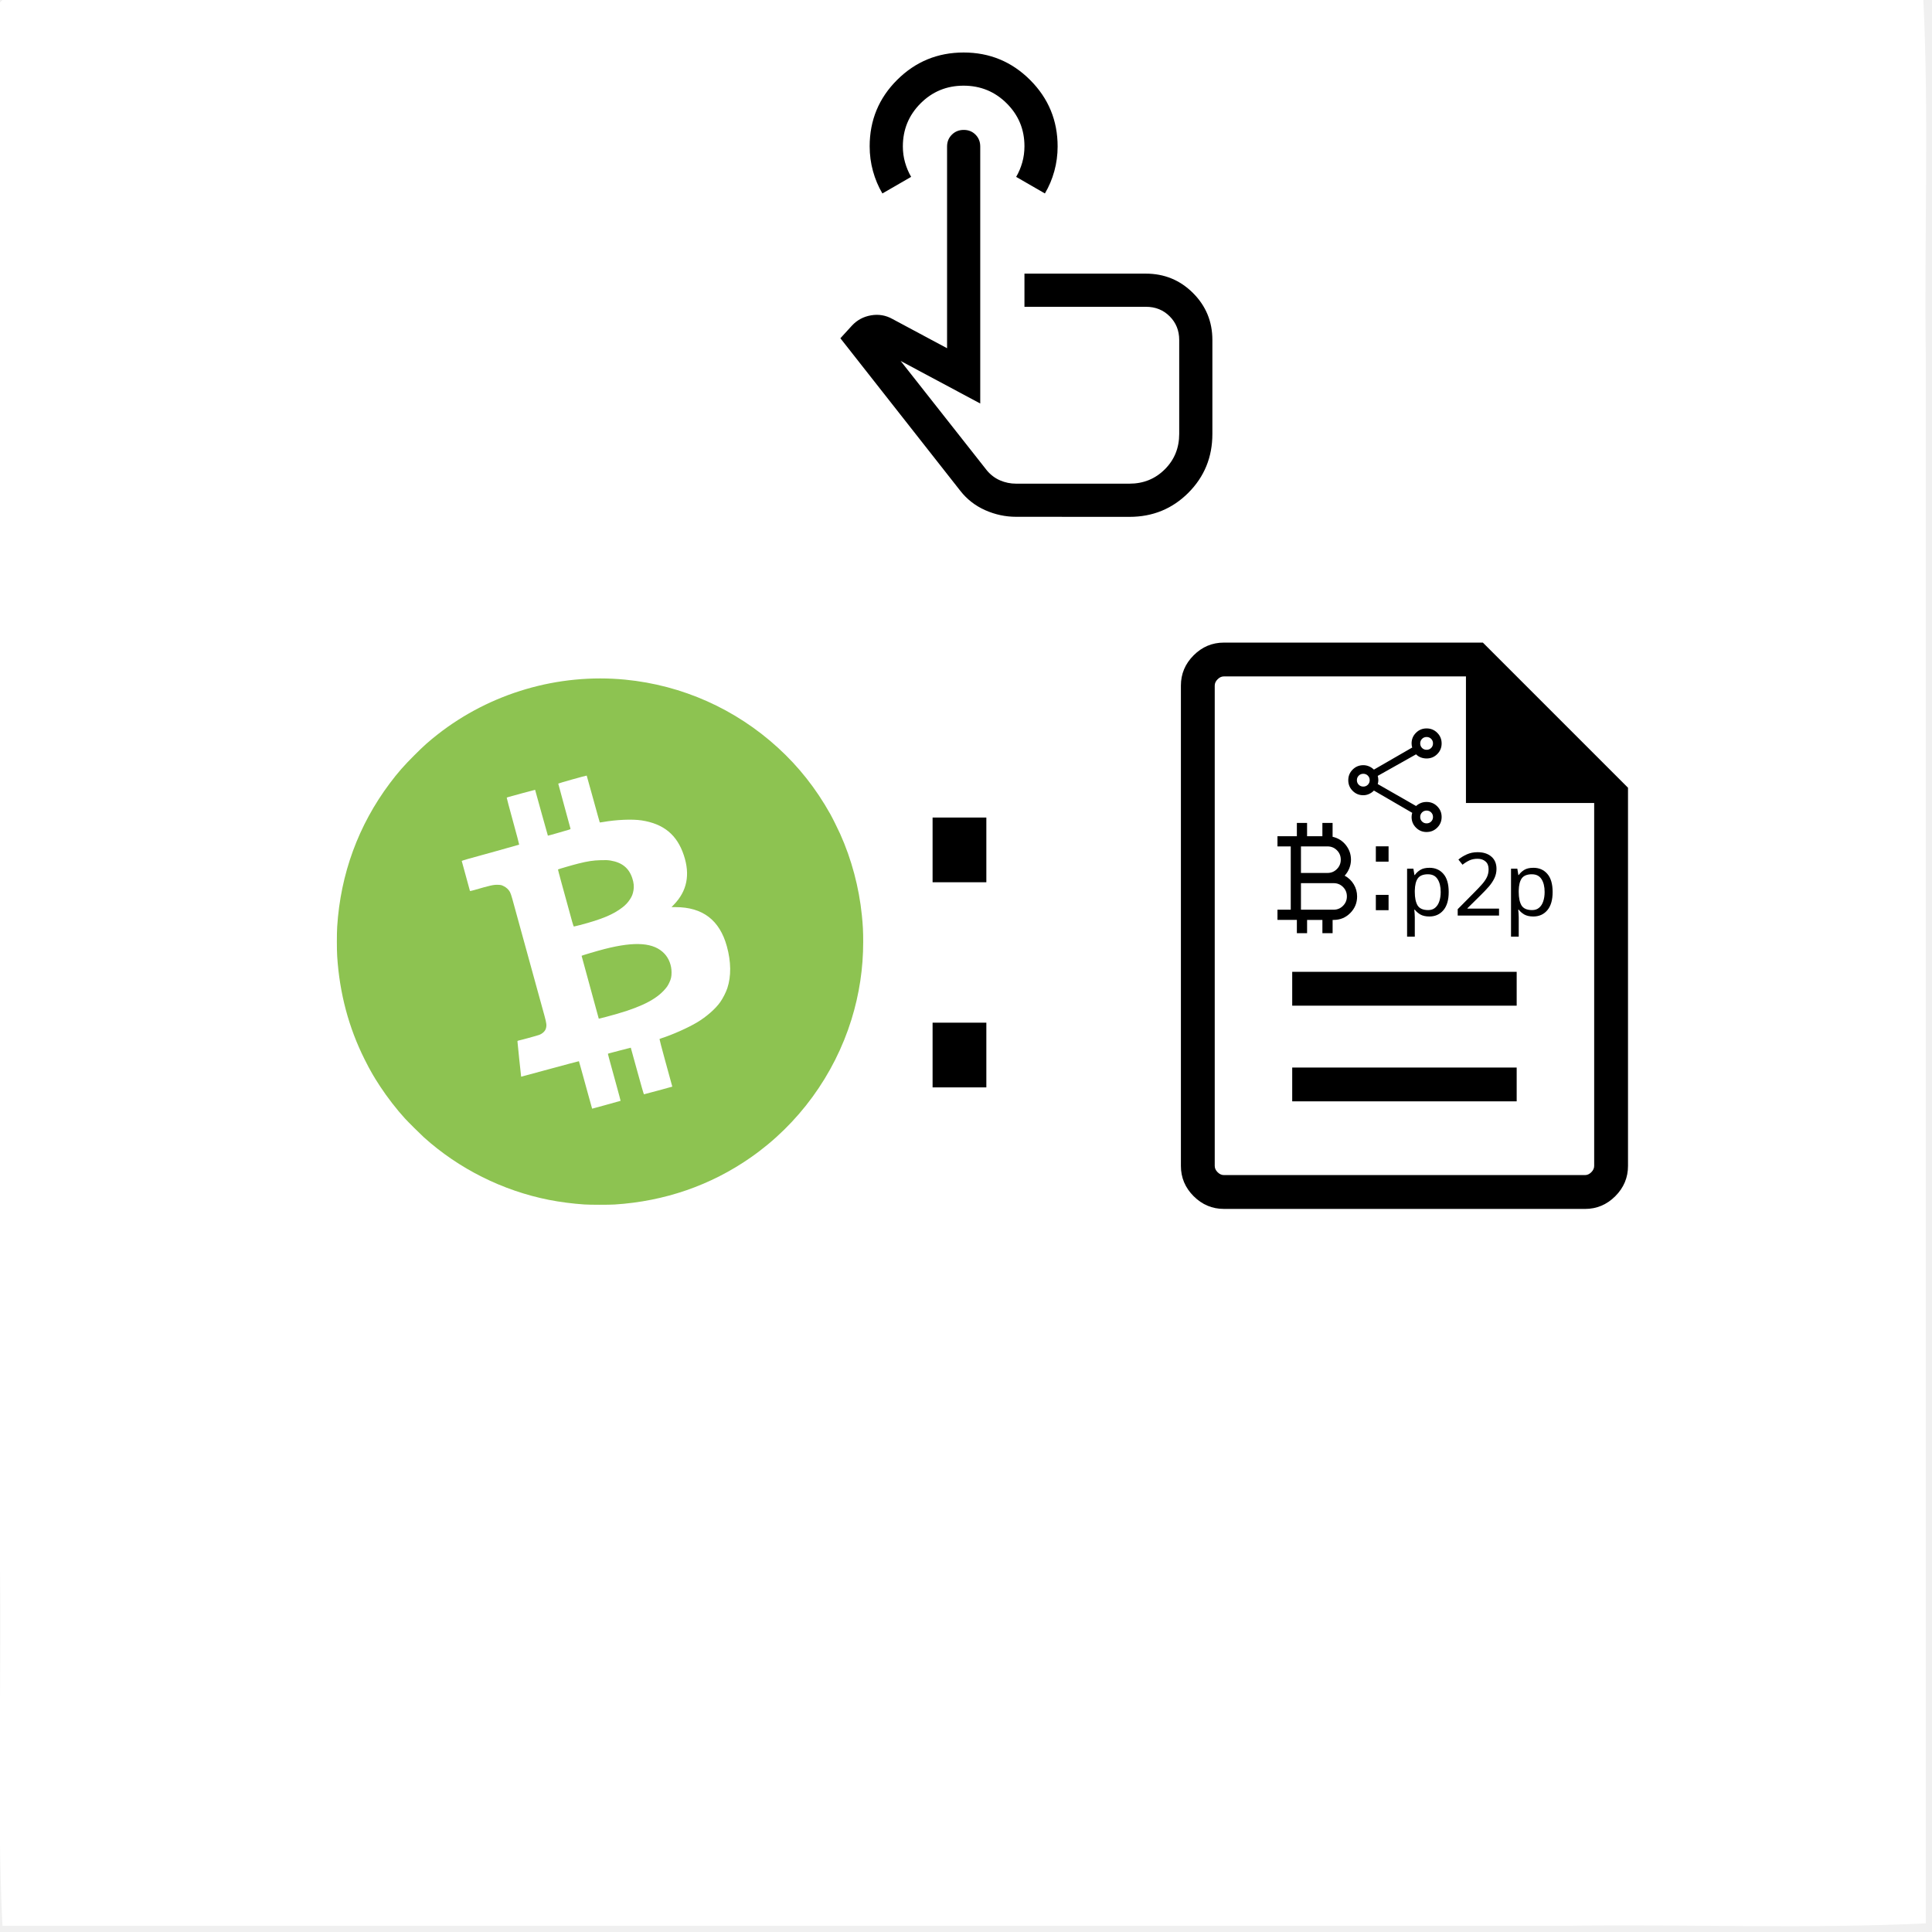
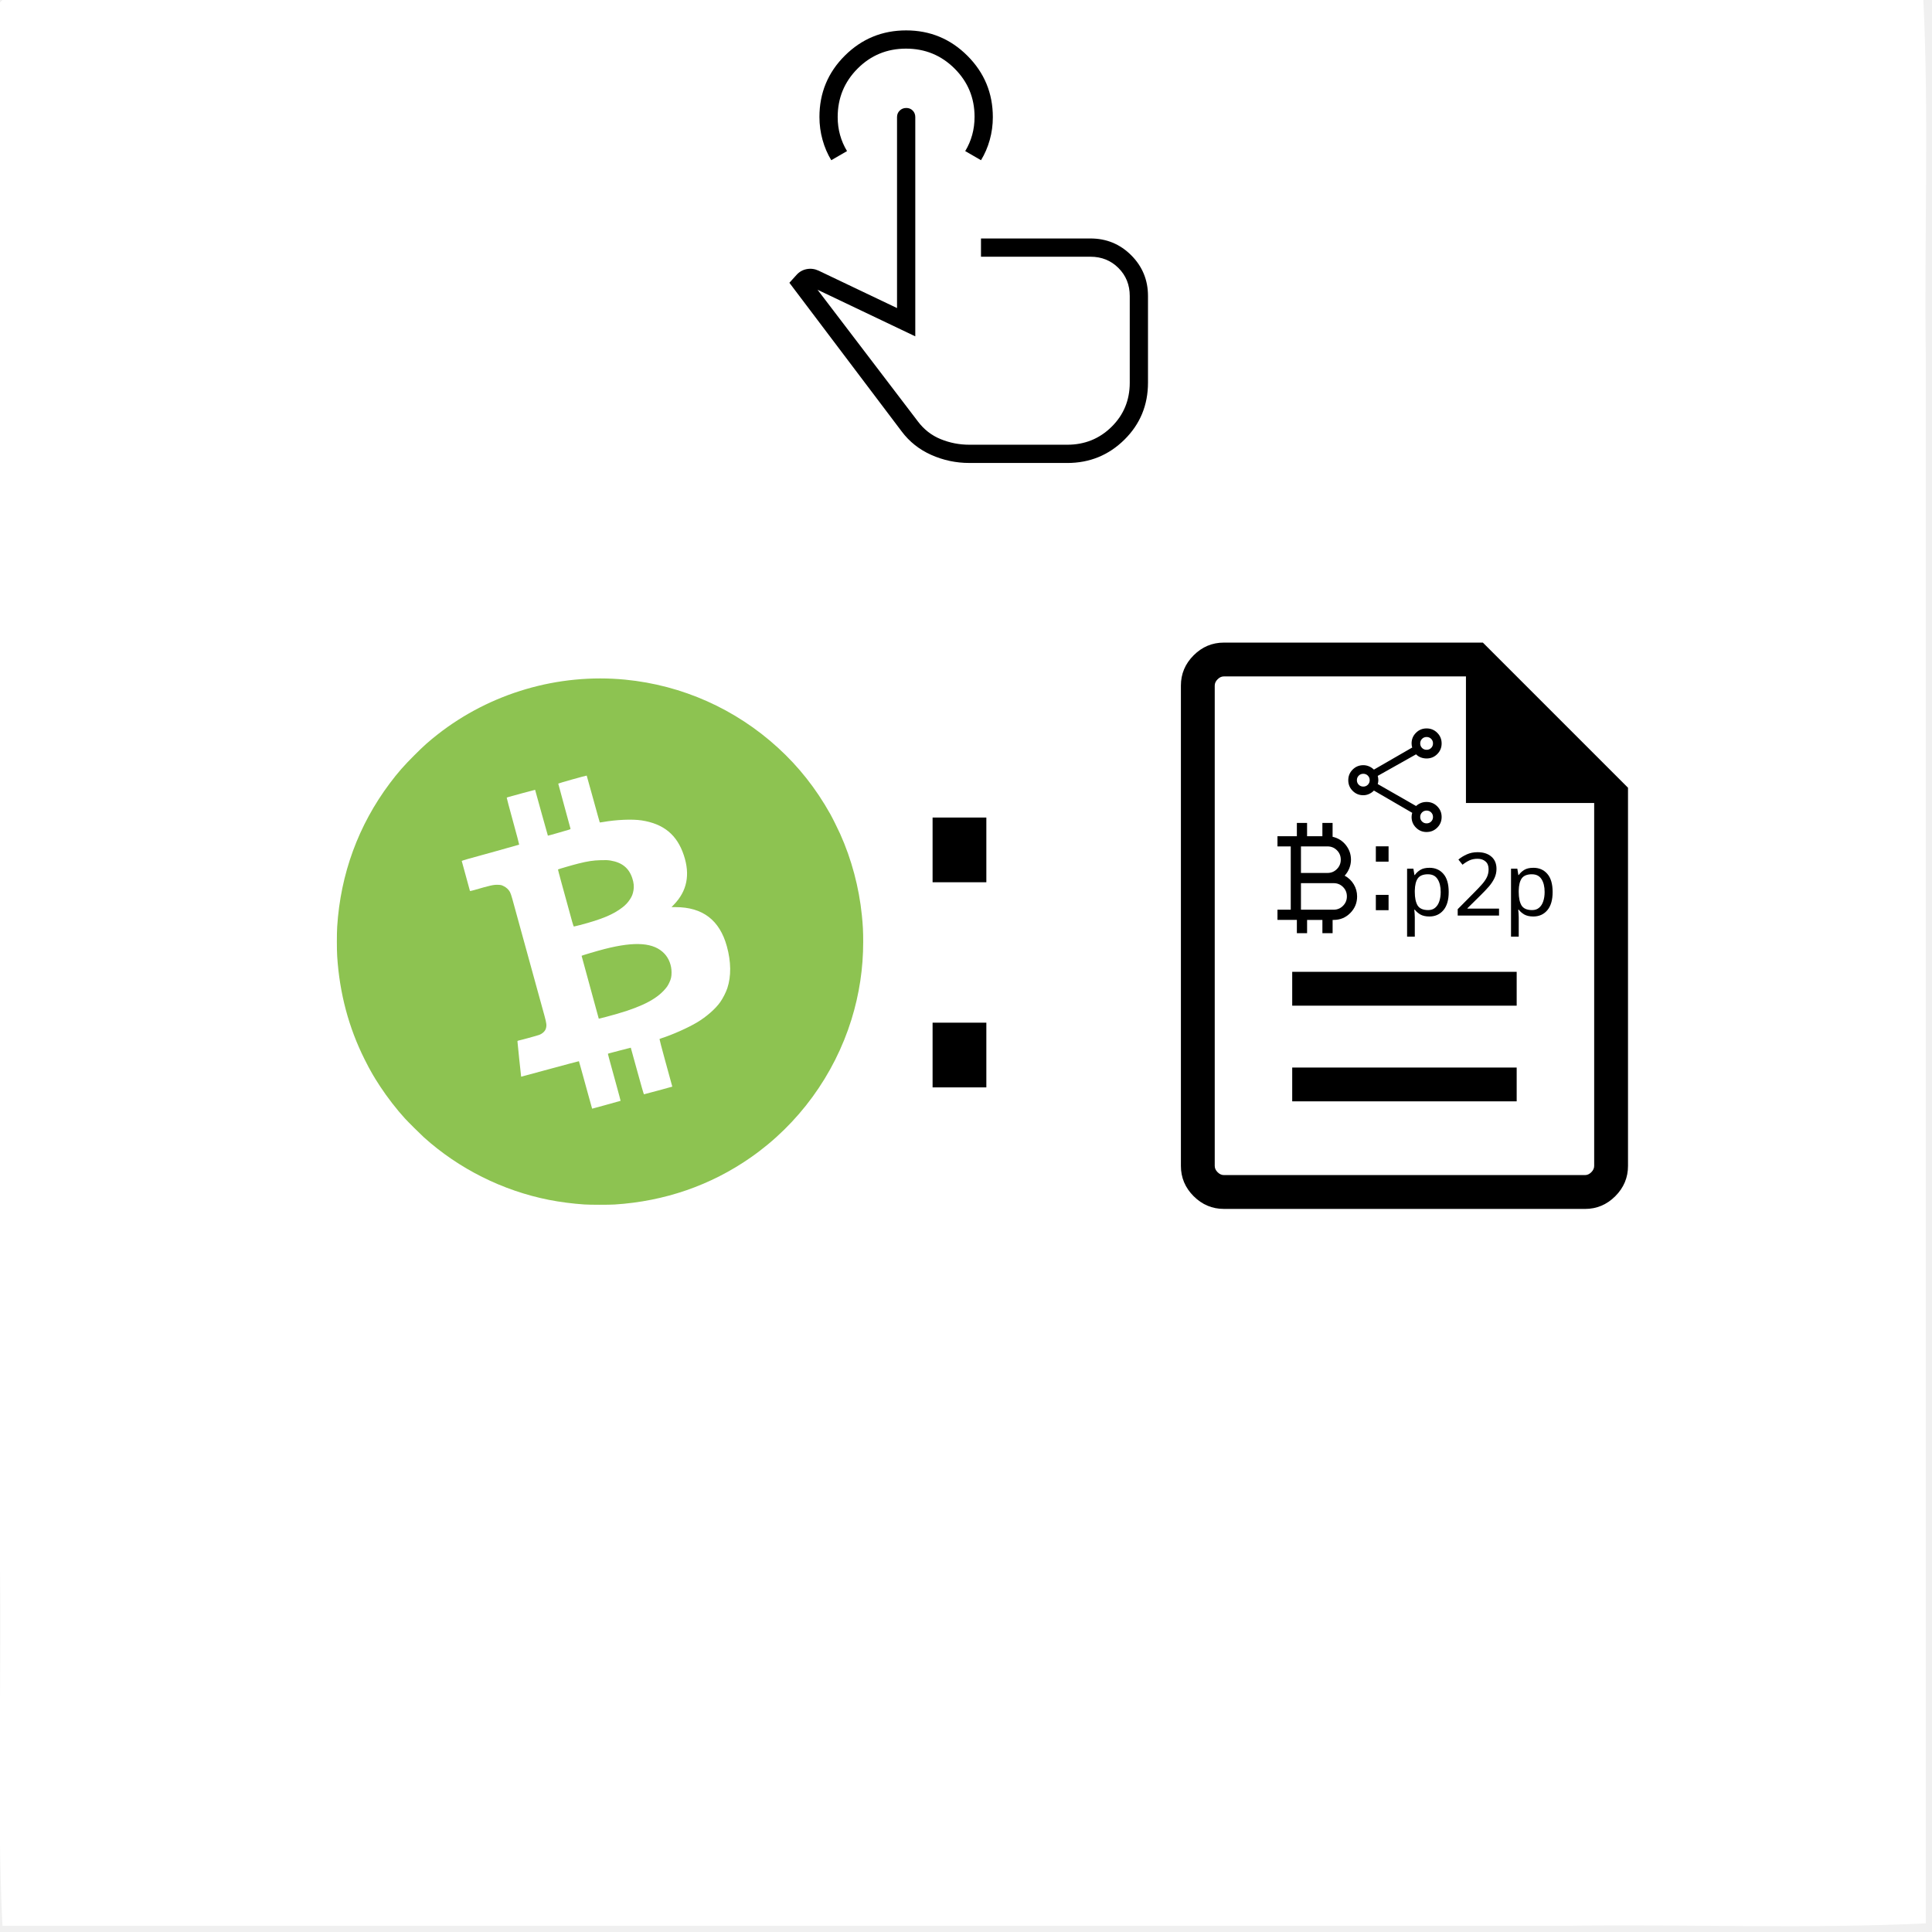
<svg xmlns="http://www.w3.org/2000/svg" width="400" height="400" version="1.1" viewBox="0 0 105.83 105.83" id="svg24">
  <defs id="defs28" />
  <path id="rect2" style="fill:#ffffff;stroke-width:1" d="M 0.133,0 C 35.208,0 70.282,0 105.357,0 c 0.311,6.399 0.044,13.037 0.133,19.527 0,28.61 0,57.22 0,85.829 -6.399,0.311 -13.037,0.044 -19.527,0.133 -28.61,0 -57.22,0 -85.829,0 C -0.178,99.091 0.089,92.453 0,85.963 0,57.353 0,28.743 0,0.133 Z" />
-   <path d="m 55.662,28.309 q -0.878,0 -1.696,-0.363 -0.817,-0.363 -1.362,-1.06 l -6.57,-8.357 0.636,-0.696 q 0.424,-0.454 1.045,-0.56 0.621,-0.106 1.166,0.197 l 2.997,1.605 V 8.024 q 0,-0.386 0.263,-0.647 0.263,-0.261 0.651,-0.261 0.388,0 0.646,0.261 0.257,0.261 0.257,0.647 V 22.103 l -4.36,-2.331 4.723,5.995 q 0.303,0.363 0.719,0.545 0.417,0.182 0.885,0.182 h 6.207 q 1.151,0 1.938,-0.787 0.787,-0.787 0.787,-1.938 v -5.147 q 0,-0.772 -0.522,-1.294 -0.522,-0.522 -1.294,-0.522 h -6.661 v -1.817 h 6.65 q 1.518,0 2.581,1.06 1.063,1.06 1.063,2.574 v 5.147 q 0,1.907 -1.317,3.225 -1.317,1.317 -3.225,1.317 z m -7.327,-17.712 q -0.335,-0.568 -0.516,-1.226 -0.181,-0.658 -0.181,-1.355 0,-2.142 1.506,-3.641 1.506,-1.499 3.642,-1.499 2.136,0 3.642,1.506 1.506,1.506 1.506,3.643 0,0.695 -0.181,1.351 -0.181,0.656 -0.516,1.221 l -1.574,-0.908 q 0.212,-0.363 0.333,-0.787 0.121,-0.424 0.121,-0.893 0,-1.378 -0.972,-2.347 -0.972,-0.969 -2.362,-0.969 -1.389,0 -2.358,0.971 -0.969,0.971 -0.969,2.359 0,0.454 0.121,0.878 0.121,0.424 0.333,0.787 z m 8.629,10.143 z" id="path4984" style="stroke-width:0.03" />
  <path d="m 83.993,47.535 c 0.317,0 0.571,0.11 0.763,0.331 0.195,0.221 0.293,0.553 0.293,0.998 0,0.438 -0.098,0.771 -0.293,0.998 -0.192,0.227 -0.448,0.341 -0.767,0.341 -0.198,0 -0.363,-0.037 -0.494,-0.11 -0.128,-0.077 -0.229,-0.165 -0.302,-0.264 h -0.029 c 0.006,0.054 0.013,0.123 0.019,0.206 0.006,0.083 0.009,0.155 0.009,0.216 v 1.055 h -0.422 v -3.722 h 0.345 l 0.058,0.35 h 0.019 c 0.077,-0.112 0.177,-0.206 0.302,-0.283 0.125,-0.077 0.291,-0.115 0.499,-0.115 z m -0.077,0.355 c -0.262,0 -0.448,0.074 -0.556,0.221 -0.106,0.147 -0.161,0.371 -0.168,0.671 v 0.082 c 0,0.317 0.051,0.561 0.153,0.734 0.106,0.169 0.299,0.254 0.58,0.254 0.157,0 0.285,-0.043 0.384,-0.129 0.102,-0.086 0.177,-0.203 0.225,-0.35 0.051,-0.15 0.077,-0.321 0.077,-0.513 0,-0.294 -0.058,-0.529 -0.173,-0.705 -0.112,-0.176 -0.286,-0.264 -0.523,-0.264 z" style="font-style:normal;font-variant:normal;font-weight:normal;font-stretch:normal;font-size:160px;line-height:1.25;font-family:'Noto Sans';-inkscape-font-specification:'Noto Sans';white-space:pre;shape-inside:url(#rect1660);stroke-width:0.03" id="path1668" />
  <g transform="matrix(0.04302731,0,0,0.04302731,15.19861,34.79975)" id="g58">
    <g transform="matrix(0.04188,0,0,0.04188,75.616,54.993)" fill="#8dc351" id="g52">
      <path d="m 7525,15989 c -349,-23 -745,-74 -1074,-139 -1411,-279 -2741,-944 -3806,-1903 -103,-94 -479,-466 -575,-572 -245,-266 -540,-648 -754,-974 -84,-128 -216,-339 -216,-346 0,-2 -17,-32 -38,-66 -48,-80 -130,-233 -220,-414 C 359,10611 82,9566 10,8445 -3,8240 -3,7750 10,7545 113,5935 655,4458 1610,3185 c 239,-319 428,-535 744,-850 286,-286 436,-420 706,-632 C 4666,442 6732,-162 8765,35 c 1734,169 3354,891 4645,2071 632,577 1156,1241 1589,2014 64,113 231,450 301,605 345,767 574,1625 659,2470 32,311 41,496 41,810 0,808 -118,1588 -356,2359 -526,1697 -1613,3186 -3064,4197 -1216,848 -2616,1332 -4135,1429 -181,11 -740,11 -920,-1 z" id="path50" />
    </g>
    <g transform="matrix(0.04188,0,0,0.04188,75.616,54.993)" fill="#ffffff" id="g56">
      <path d="m 7751,13046 c -6,-17 -62,-222 -127,-456 -195,-713 -262,-951 -266,-956 -3,-2 -398,103 -879,234 -481,131 -875,238 -877,237 -3,-3 -112,-1041 -112,-1071 0,-17 8,-23 33,-28 75,-14 558,-147 627,-172 101,-38 181,-113 204,-193 28,-95 21,-155 -43,-390 -33,-119 -139,-504 -236,-856 -97,-352 -239,-867 -315,-1145 -76,-278 -193,-703 -260,-945 -67,-242 -142,-514 -166,-605 -25,-91 -57,-185 -72,-210 -44,-77 -110,-138 -190,-177 -67,-34 -84,-38 -171,-41 -134,-6 -233,16 -734,162 -81,23 -120,30 -122,22 -7,-20 -247,-901 -249,-910 0,-4 87,-33 194,-62 107,-30 499,-138 870,-241 371,-102 678,-189 682,-192 4,-3 -81,-323 -188,-711 -107,-388 -192,-710 -190,-715 2,-6 28,-17 57,-24 30,-8 222,-61 428,-117 206,-57 376,-103 377,-101 1,1 88,315 193,697 106,382 194,696 196,698 2,2 137,-35 302,-83 164,-48 318,-92 343,-100 35,-10 44,-17 42,-31 -2,-11 -87,-320 -188,-689 -101,-368 -184,-674 -184,-680 0,-9 858,-250 865,-243 2,2 91,322 198,711 107,389 196,710 199,712 2,3 42,-2 89,-10 416,-74 899,-94 1184,-51 672,104 1078,440 1283,1061 196,592 97,1085 -302,1499 l -73,76 h 118 c 828,0 1344,393 1564,1190 130,470 135,910 15,1273 -41,126 -137,313 -218,427 -145,205 -419,444 -699,612 -277,166 -754,378 -1083,483 -30,10 -58,20 -62,24 -4,3 71,290 166,636 96,347 185,671 198,721 l 25,91 -426,117 c -234,64 -431,116 -436,116 -6,0 -98,-318 -204,-707 -107,-390 -195,-709 -196,-710 -1,-2 -143,35 -316,81 -173,46 -329,87 -346,91 -18,3 -33,12 -33,18 0,11 16,68 259,952 71,259 128,471 126,473 -1,1 -196,56 -433,121 l -431,118 z m 442,-2762 c 928,-243 1429,-470 1733,-785 93,-98 132,-151 179,-252 54,-113 70,-186 69,-317 0,-211 -79,-419 -214,-563 -317,-339 -883,-384 -1824,-143 -226,58 -696,197 -696,207 0,4 117,433 260,953 143,520 260,948 260,951 0,10 22,5 233,-51 z M 7391,7495 c 657,-172 1015,-321 1295,-540 97,-76 161,-145 225,-243 60,-91 87,-161 107,-277 19,-113 7,-234 -39,-369 -102,-305 -310,-473 -660,-532 -82,-13 -140,-16 -298,-11 -227,6 -400,32 -681,103 -171,42 -609,170 -618,179 -4,4 126,484 431,1588 24,87 46,147 53,147 6,0 90,-20 185,-45 z" fill="#ffffff" id="path54" />
    </g>
  </g>
  <g aria-label=":" id="text94" style="font-size:28.587px;line-height:1.25;font-family:sans-serif;fill:#000000;stroke-width:0.715" transform="translate(-0.1252819,30.12766)">
    <path d="m 51.21,25.892 h 2.945 v 3.545 h -2.945 z m 0,-11.237 h 2.945 v 3.545 h -2.945 z" style="stroke-width:0.715" id="path2626" />
  </g>
  <path d="m 71.039,51.117 v -0.727 h -1.062 v -0.559 h 0.727 v -3.466 h -0.727 v -0.559 h 1.062 V 45.079 h 0.559 v 0.727 h 0.839 V 45.079 h 0.559 v 0.758 c 0.298,0.067 0.54,0.219 0.727,0.454 0.186,0.236 0.28,0.503 0.28,0.801 0,0.158 -0.03,0.314 -0.089,0.465 -0.06,0.152 -0.145,0.288 -0.257,0.41 0.211,0.114 0.377,0.272 0.499,0.475 0.122,0.203 0.183,0.424 0.183,0.663 0,0.354 -0.125,0.657 -0.375,0.909 -0.25,0.252 -0.553,0.377 -0.911,0.377 h -0.056 v 0.727 h -0.559 v -0.727 h -0.839 v 0.727 z m 0.224,-3.299 h 1.454 c 0.203,0 0.375,-0.071 0.516,-0.214 0.141,-0.143 0.211,-0.314 0.211,-0.513 0,-0.203 -0.07,-0.375 -0.211,-0.516 -0.141,-0.141 -0.313,-0.211 -0.516,-0.211 h -1.454 z m 0,2.013 h 1.789 c 0.203,0 0.375,-0.071 0.516,-0.214 0.141,-0.143 0.211,-0.314 0.211,-0.513 0,-0.203 -0.07,-0.375 -0.211,-0.516 -0.141,-0.141 -0.313,-0.211 -0.516,-0.211 h -1.789 z" stroke-width="0.008" id="path4" />
  <g aria-label=":" id="text94-3" style="font-size:153.357px;line-height:1.25;font-family:sans-serif;fill:#000000;stroke-width:3.834" transform="matrix(0.04411705,0,0,0.04411705,58.40502,78.15769)">
    <path d="m 384.438,-660.485 h 15.8 v 19.02 h -15.8 z m 0,-60.279 h 15.8 v 19.02 h -15.8 z" style="stroke-width:3.834" id="path1671" />
  </g>
  <path d="m 78.3,47.535 c 0.317,0 0.571,0.11 0.763,0.331 0.195,0.221 0.293,0.553 0.293,0.998 0,0.438 -0.098,0.771 -0.293,0.998 -0.192,0.227 -0.448,0.341 -0.767,0.341 -0.198,0 -0.363,-0.037 -0.494,-0.11 -0.128,-0.077 -0.229,-0.165 -0.302,-0.264 h -0.029 c 0.006,0.054 0.013,0.123 0.019,0.206 0.006,0.083 0.009,0.155 0.009,0.216 v 1.055 h -0.422 v -3.722 h 0.345 l 0.058,0.35 h 0.019 c 0.077,-0.112 0.177,-0.206 0.302,-0.283 0.125,-0.077 0.291,-0.115 0.499,-0.115 z m -0.077,0.355 c -0.262,0 -0.448,0.074 -0.556,0.221 -0.106,0.147 -0.161,0.371 -0.168,0.671 v 0.082 c 0,0.317 0.051,0.561 0.153,0.734 0.106,0.169 0.299,0.254 0.58,0.254 0.157,0 0.285,-0.043 0.384,-0.129 0.102,-0.086 0.177,-0.203 0.225,-0.35 0.051,-0.15 0.077,-0.321 0.077,-0.513 0,-0.294 -0.058,-0.529 -0.173,-0.705 -0.112,-0.176 -0.286,-0.264 -0.523,-0.264 z" style="font-style:normal;font-variant:normal;font-weight:normal;font-stretch:normal;font-size:160px;line-height:1.25;font-family:'Noto Sans';-inkscape-font-specification:'Noto Sans';white-space:pre;shape-inside:url(#rect1660);stroke-width:0.03" id="path1664" />
  <path d="m 82.113,50.153 h -2.264 v -0.35 l 0.897,-0.906 c 0.173,-0.173 0.318,-0.326 0.436,-0.46 0.118,-0.134 0.208,-0.265 0.269,-0.393 0.061,-0.131 0.091,-0.273 0.091,-0.427 0,-0.189 -0.056,-0.331 -0.168,-0.427 -0.112,-0.099 -0.257,-0.149 -0.436,-0.149 -0.166,0 -0.313,0.029 -0.441,0.086 -0.125,0.058 -0.253,0.137 -0.384,0.24 l -0.225,-0.283 c 0.134,-0.112 0.288,-0.206 0.46,-0.283 0.176,-0.08 0.372,-0.12 0.59,-0.12 0.32,0 0.572,0.082 0.758,0.245 0.185,0.16 0.278,0.382 0.278,0.667 0,0.179 -0.037,0.347 -0.11,0.504 -0.074,0.157 -0.176,0.312 -0.307,0.465 -0.131,0.15 -0.285,0.312 -0.46,0.484 l -0.715,0.705 v 0.019 h 1.731 z" style="font-style:normal;font-variant:normal;font-weight:normal;font-stretch:normal;font-size:160px;line-height:1.25;font-family:'Noto Sans';-inkscape-font-specification:'Noto Sans';white-space:pre;shape-inside:url(#rect1660);stroke-width:0.03" id="path1666" />
  <path d="m 78.146,45.576 c -0.229,0 -0.423,-0.08 -0.583,-0.241 -0.16,-0.16 -0.24,-0.355 -0.24,-0.584 0,-0.032 0.003,-0.069 0.009,-0.111 0.006,-0.042 0.016,-0.08 0.028,-0.114 l -2.1,-1.221 c -0.074,0.077 -0.162,0.139 -0.265,0.186 -0.102,0.047 -0.208,0.07 -0.317,0.07 -0.229,0 -0.423,-0.08 -0.583,-0.24 -0.16,-0.16 -0.24,-0.354 -0.24,-0.583 0,-0.229 0.08,-0.423 0.24,-0.583 0.16,-0.16 0.354,-0.24 0.583,-0.24 0.109,0 0.213,0.021 0.312,0.063 0.099,0.042 0.189,0.101 0.27,0.179 l 2.1,-1.211 c -0.013,-0.032 -0.022,-0.068 -0.028,-0.107 -0.006,-0.04 -0.009,-0.078 -0.009,-0.115 0,-0.229 0.08,-0.423 0.24,-0.583 0.16,-0.16 0.354,-0.24 0.583,-0.24 0.229,0 0.423,0.08 0.583,0.24 0.16,0.16 0.24,0.354 0.24,0.583 0,0.229 -0.08,0.423 -0.24,0.583 -0.16,0.16 -0.354,0.24 -0.583,0.24 -0.11,0 -0.215,-0.019 -0.315,-0.056 -0.1,-0.037 -0.188,-0.094 -0.262,-0.171 L 75.469,42.501 c 0.009,0.035 0.017,0.075 0.024,0.119 0.006,0.045 0.009,0.084 0.009,0.118 0,0.034 -0.003,0.069 -0.009,0.105 -0.006,0.036 -0.014,0.072 -0.024,0.106 l 2.1,1.202 c 0.074,-0.068 0.159,-0.122 0.255,-0.162 0.096,-0.04 0.203,-0.06 0.322,-0.06 0.229,0 0.423,0.08 0.583,0.24 0.16,0.16 0.24,0.354 0.24,0.583 0,0.229 -0.08,0.423 -0.24,0.583 -0.16,0.16 -0.354,0.24 -0.583,0.24 z m 1.6e-4,-4.504 c 0.099,0 0.182,-0.034 0.249,-0.101 0.067,-0.067 0.101,-0.15 0.101,-0.25 0,-0.099 -0.034,-0.182 -0.101,-0.249 -0.067,-0.067 -0.15,-0.101 -0.25,-0.101 -0.099,0 -0.182,0.034 -0.249,0.101 -0.067,0.067 -0.101,0.15 -0.101,0.25 0,0.099 0.034,0.182 0.101,0.249 0.067,0.067 0.15,0.101 0.25,0.101 z m -3.468,2.015 c 0.099,0 0.182,-0.034 0.249,-0.101 0.067,-0.067 0.101,-0.15 0.101,-0.25 0,-0.099 -0.034,-0.182 -0.101,-0.249 -0.067,-0.067 -0.15,-0.101 -0.25,-0.101 -0.099,0 -0.182,0.034 -0.249,0.101 -0.067,0.067 -0.101,0.15 -0.101,0.25 0,0.099 0.034,0.182 0.101,0.249 0.067,0.067 0.15,0.101 0.25,0.101 z m 3.468,2.015 c 0.099,0 0.182,-0.034 0.249,-0.101 0.067,-0.067 0.101,-0.15 0.101,-0.25 0,-0.099 -0.034,-0.182 -0.101,-0.249 -0.067,-0.067 -0.15,-0.101 -0.25,-0.101 -0.099,0 -0.182,0.034 -0.249,0.101 -0.067,0.067 -0.101,0.15 -0.101,0.25 0,0.099 0.034,0.182 0.101,0.249 0.067,0.067 0.15,0.101 0.25,0.101 z" id="path945" style="stroke-width:0.007" />
  <path d="M 70.784,60.33 H 83.08 V 58.477 H 70.784 Z m 0,-5.242 H 83.08 V 53.235 H 70.784 Z M 67.042,66.221 c -0.64,0 -1.193,-0.232 -1.658,-0.697 -0.465,-0.465 -0.697,-1.017 -0.697,-1.658 V 37.555 c 0,-0.64 0.232,-1.193 0.697,-1.658 0.465,-0.465 1.017,-0.697 1.658,-0.697 h 14.186 l 7.95,7.95 v 20.717 c 0,0.64 -0.232,1.193 -0.697,1.658 -0.465,0.465 -1.017,0.697 -1.658,0.697 z M 80.301,43.985 V 37.052 H 67.042 c -0.126,0 -0.241,0.052 -0.345,0.157 -0.105,0.105 -0.157,0.22 -0.157,0.345 v 26.312 c 0,0.126 0.052,0.241 0.157,0.345 0.105,0.105 0.22,0.157 0.345,0.157 h 19.781 c 0.126,0 0.241,-0.052 0.345,-0.157 0.105,-0.105 0.157,-0.22 0.157,-0.345 V 43.985 Z M 66.539,37.052 v 6.933 -6.933 27.317 z" id="path1612" style="stroke-width:0.041" />
+   <path d="m 53.098,25.36 q -1.092,0 -2.082,-0.44 Q 50.026,24.48 49.392,23.633 l -6.151,-8.143 0.382,-0.422 q 0.23,-0.262 0.565,-0.326 0.335,-0.064 0.657,0.086 l 4.292,2.047 V 6.414 q 0,-0.212 0.146,-0.356 0.146,-0.144 0.361,-0.144 0.215,0 0.354,0.144 0.139,0.144 0.139,0.356 V 18.424 l -5.354,-2.552 5.494,7.209 q 0.502,0.67 1.253,0.975 0.75,0.305 1.569,0.305 h 5.361 q 1.435,0 2.43,-0.982 0.995,-0.982 0.995,-2.417 v -4.749 q 0,-0.914 -0.618,-1.532 -0.618,-0.618 -1.532,-0.618 h -5.999 v -1 h 5.996 q 1.313,0 2.233,0.919 0.919,0.919 0.919,2.231 v 4.747 q 0,1.849 -1.292,3.125 -1.292,1.276 -3.132,1.276 z M 45.535,8.776 q -0.31,-0.509 -0.479,-1.118 -0.169,-0.608 -0.169,-1.252 0,-1.974 1.391,-3.358 1.391,-1.383 3.358,-1.383 1.967,0 3.358,1.391 1.391,1.391 1.391,3.364 0,0.642 -0.169,1.245 -0.169,0.604 -0.479,1.111 l -0.865,-0.5 q 0.252,-0.415 0.382,-0.886 0.13,-0.471 0.13,-0.992 0,-1.552 -1.095,-2.643 -1.095,-1.091 -2.659,-1.091 -1.564,0 -2.654,1.094 -1.09,1.094 -1.09,2.656 0,0.512 0.13,0.98 0.13,0.467 0.382,0.882 z m 7.811,9.936 z" id="path1085" style="stroke-width:0.032" />
</svg>
